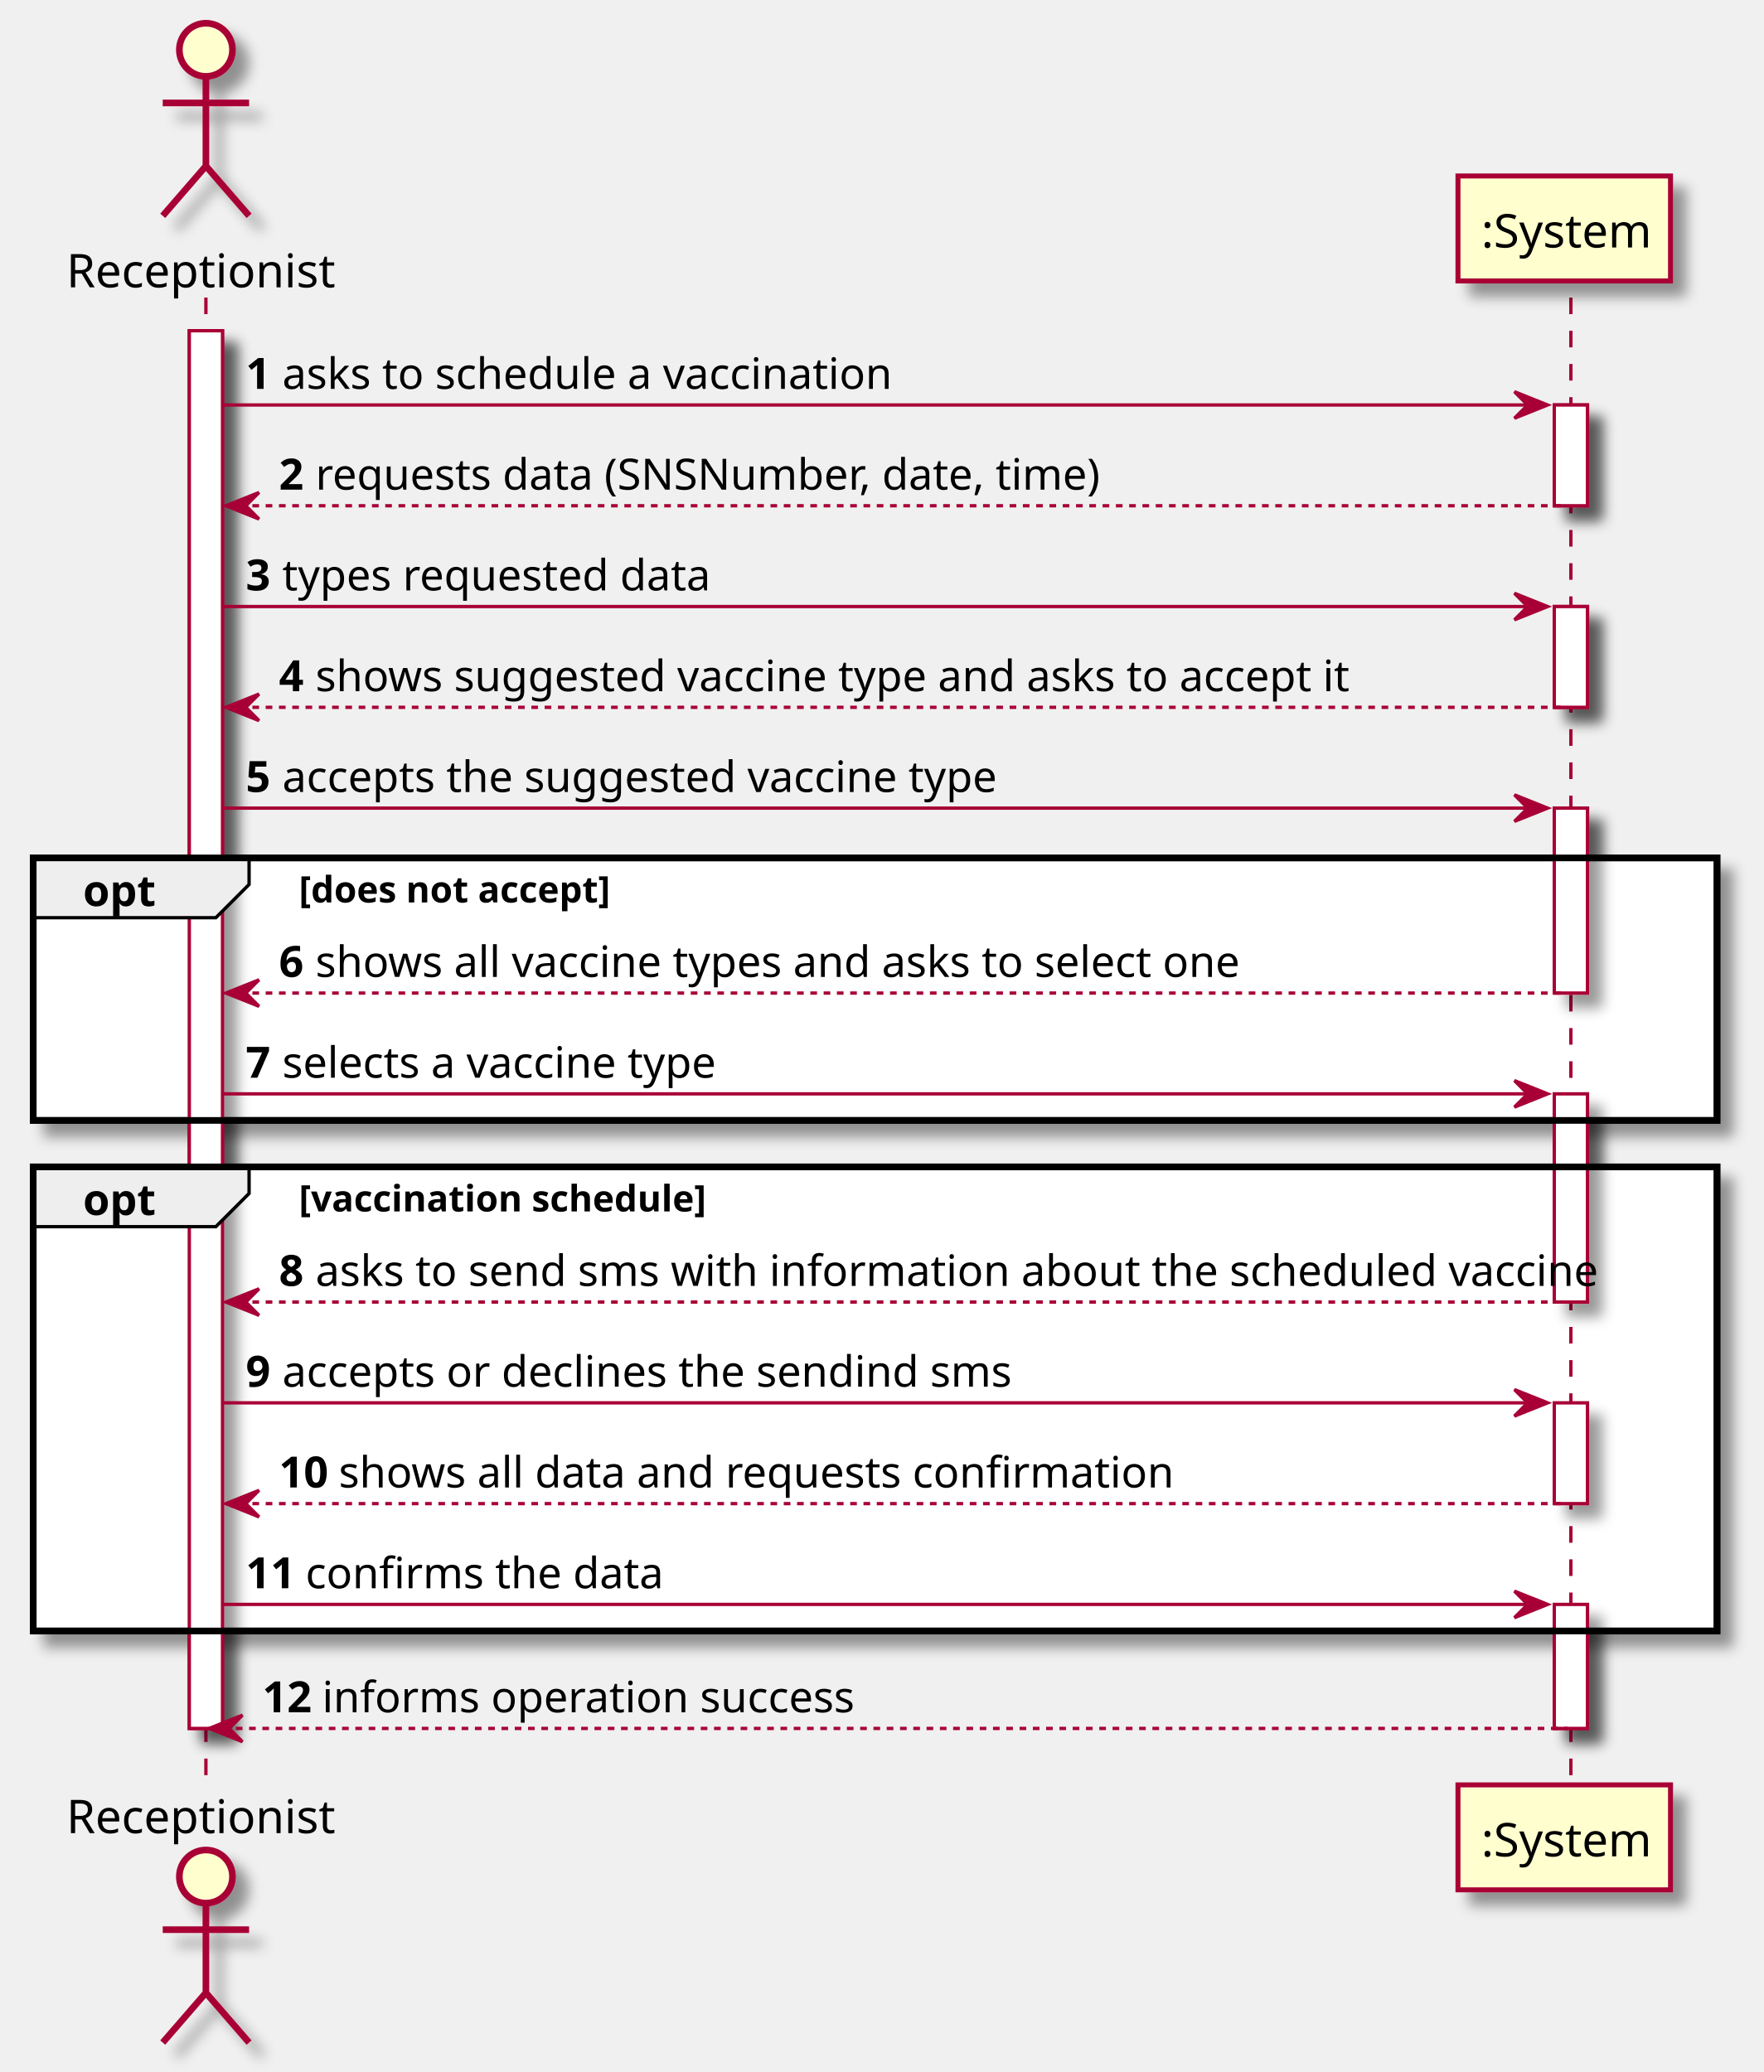
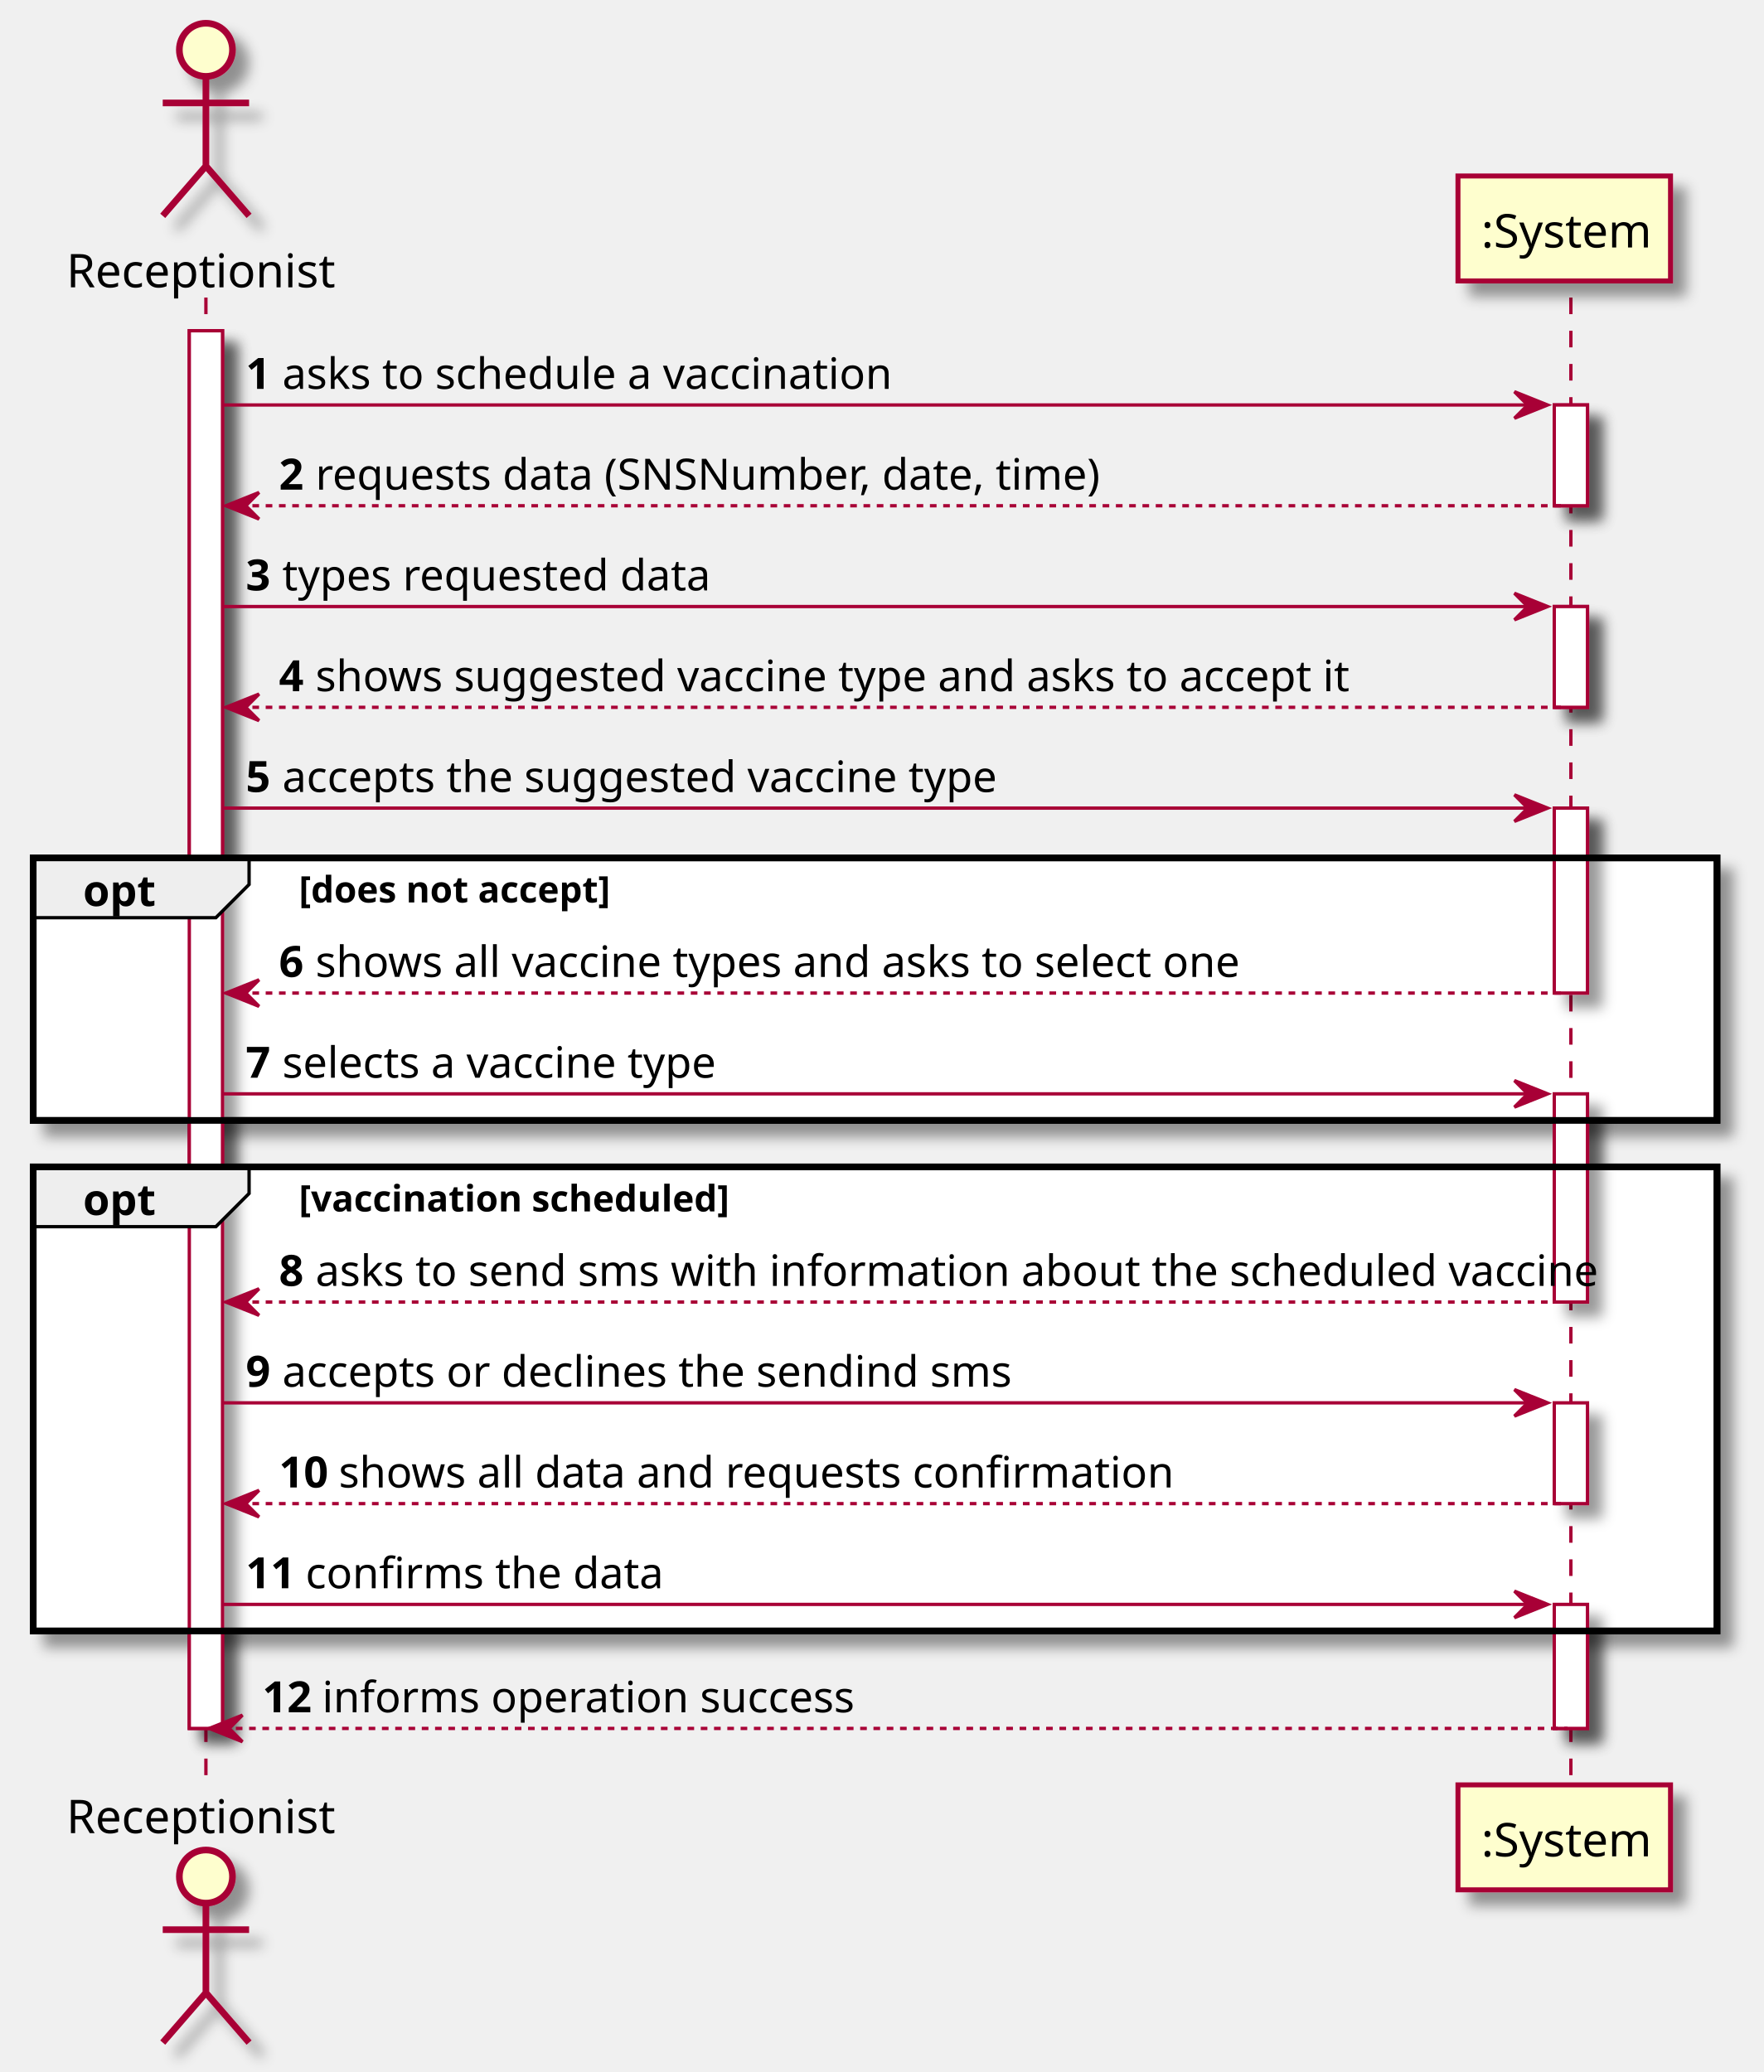
<svg xmlns="http://www.w3.org/2000/svg" contentScriptType="application/ecmascript" contentStyleType="text/css" height="624px" preserveAspectRatio="none" style="width:531px;height:624px;background:#FFFFFF;" version="1.1" viewBox="0 0 531 624" width="531px" zoomAndPan="magnify">
  <defs>
-     <filter height="300%" id="f5vmo7ioieix2" width="300%" x="-1" y="-1">
+     <filter height="300%" id="fivzc0ege8oye" width="300%" x="-1" y="-1">
      <feGaussianBlur result="blurOut" stdDeviation="2.0" />
      <feColorMatrix in="blurOut" result="blurOut2" type="matrix" values="0 0 0 0 0 0 0 0 0 0 0 0 0 0 0 0 0 0 .4 0" />
      <feOffset dx="4.0" dy="4.0" in="blurOut2" result="blurOut3" />
      <feBlend in="SourceGraphic" in2="blurOut3" mode="normal" />
    </filter>
  </defs>
  <g>
-     <rect fill="#FFFFFF" filter="url(#f5vmo7ioieix2)" height="420.922" style="stroke:#A80036;stroke-width:1.0;" width="10" x="57" y="99.609" />
-     <rect fill="#FFFFFF" filter="url(#f5vmo7ioieix2)" height="30.352" style="stroke:#A80036;stroke-width:1.0;" width="10" x="468" y="121.961" />
-     <rect fill="#FFFFFF" filter="url(#f5vmo7ioieix2)" height="30.352" style="stroke:#A80036;stroke-width:1.0;" width="10" x="468" y="182.664" />
-     <rect fill="#FFFFFF" filter="url(#f5vmo7ioieix2)" height="55.703" style="stroke:#A80036;stroke-width:1.0;" width="10" x="468" y="243.367" />
-     <rect fill="#FFFFFF" filter="url(#f5vmo7ioieix2)" height="62.703" style="stroke:#A80036;stroke-width:1.0;" width="10" x="468" y="329.422" />
-     <rect fill="#FFFFFF" filter="url(#f5vmo7ioieix2)" height="30.352" style="stroke:#A80036;stroke-width:1.0;" width="10" x="468" y="422.477" />
-     <rect fill="#FFFFFF" filter="url(#f5vmo7ioieix2)" height="37.352" style="stroke:#A80036;stroke-width:1.0;" width="10" x="468" y="483.18" />
-     <rect fill="#FFFFFF" filter="url(#f5vmo7ioieix2)" height="79.055" style="stroke:#000000;stroke-width:2.0;" width="507" x="10" y="258.367" />
-     <rect fill="#FFFFFF" filter="url(#f5vmo7ioieix2)" height="139.758" style="stroke:#000000;stroke-width:2.0;" width="507" x="10" y="351.422" />
+     <rect fill="#FFFFFF" filter="url(#fivzc0ege8oye)" height="420.922" style="stroke:#A80036;stroke-width:1.0;" width="10" x="57" y="99.609" />
+     <rect fill="#FFFFFF" filter="url(#fivzc0ege8oye)" height="30.352" style="stroke:#A80036;stroke-width:1.0;" width="10" x="468" y="121.961" />
+     <rect fill="#FFFFFF" filter="url(#fivzc0ege8oye)" height="30.352" style="stroke:#A80036;stroke-width:1.0;" width="10" x="468" y="182.664" />
+     <rect fill="#FFFFFF" filter="url(#fivzc0ege8oye)" height="55.703" style="stroke:#A80036;stroke-width:1.0;" width="10" x="468" y="243.367" />
+     <rect fill="#FFFFFF" filter="url(#fivzc0ege8oye)" height="62.703" style="stroke:#A80036;stroke-width:1.0;" width="10" x="468" y="329.422" />
+     <rect fill="#FFFFFF" filter="url(#fivzc0ege8oye)" height="30.352" style="stroke:#A80036;stroke-width:1.0;" width="10" x="468" y="422.477" />
+     <rect fill="#FFFFFF" filter="url(#fivzc0ege8oye)" height="37.352" style="stroke:#A80036;stroke-width:1.0;" width="10" x="468" y="483.18" />
+     <rect fill="#FFFFFF" filter="url(#fivzc0ege8oye)" height="79.055" style="stroke:#000000;stroke-width:2.0;" width="507" x="10" y="258.367" />
+     <rect fill="#FFFFFF" filter="url(#fivzc0ege8oye)" height="139.758" style="stroke:#000000;stroke-width:2.0;" width="507" x="10" y="351.422" />
    <line style="stroke:#A80036;stroke-width:1.0;stroke-dasharray:5.0,5.0;" x1="62" x2="62" y1="89.609" y2="538.531" />
    <line style="stroke:#A80036;stroke-width:1.0;stroke-dasharray:5.0,5.0;" x1="473" x2="473" y1="89.609" y2="538.531" />
    <text fill="#000000" font-family="sans-serif" font-size="14" lengthAdjust="spacing" textLength="78" x="20" y="86.533">Receptionist</text>
-     <ellipse cx="62" cy="15" fill="#FEFECE" filter="url(#f5vmo7ioieix2)" rx="8" ry="8" style="stroke:#A80036;stroke-width:2.0;" />
-     <path d="M62,23 L62,50 M49,31 L75,31 M62,50 L49,65 M62,50 L75,65 " fill="none" filter="url(#f5vmo7ioieix2)" style="stroke:#A80036;stroke-width:2.0;" />
+     <ellipse cx="62" cy="15" fill="#FEFECE" filter="url(#fivzc0ege8oye)" rx="8" ry="8" style="stroke:#A80036;stroke-width:2.0;" />
+     <path d="M62,23 L62,50 M49,31 L75,31 M62,50 L49,65 M62,50 L75,65 " fill="none" filter="url(#fivzc0ege8oye)" style="stroke:#A80036;stroke-width:2.0;" />
    <text fill="#000000" font-family="sans-serif" font-size="14" lengthAdjust="spacing" textLength="78" x="20" y="552.064">Receptionist</text>
-     <ellipse cx="62" cy="565.141" fill="#FEFECE" filter="url(#f5vmo7ioieix2)" rx="8" ry="8" style="stroke:#A80036;stroke-width:2.0;" />
-     <path d="M62,573.141 L62,600.141 M49,581.141 L75,581.141 M62,600.141 L49,615.141 M62,600.141 L75,615.141 " fill="none" filter="url(#f5vmo7ioieix2)" style="stroke:#A80036;stroke-width:2.0;" />
-     <rect fill="#FEFECE" filter="url(#f5vmo7ioieix2)" height="31.609" style="stroke:#A80036;stroke-width:1.5;" width="64" x="439" y="53" />
+     <ellipse cx="62" cy="565.141" fill="#FEFECE" filter="url(#fivzc0ege8oye)" rx="8" ry="8" style="stroke:#A80036;stroke-width:2.0;" />
+     <path d="M62,573.141 L62,600.141 M49,581.141 L75,581.141 M62,600.141 L49,615.141 M62,600.141 L75,615.141 " fill="none" filter="url(#fivzc0ege8oye)" style="stroke:#A80036;stroke-width:2.0;" />
+     <rect fill="#FEFECE" filter="url(#fivzc0ege8oye)" height="31.609" style="stroke:#A80036;stroke-width:1.5;" width="64" x="439" y="53" />
    <text fill="#000000" font-family="sans-serif" font-size="14" lengthAdjust="spacing" textLength="50" x="446" y="74.533">:System</text>
-     <rect fill="#FEFECE" filter="url(#f5vmo7ioieix2)" height="31.609" style="stroke:#A80036;stroke-width:1.5;" width="64" x="439" y="537.531" />
+     <rect fill="#FEFECE" filter="url(#fivzc0ege8oye)" height="31.609" style="stroke:#A80036;stroke-width:1.5;" width="64" x="439" y="537.531" />
    <text fill="#000000" font-family="sans-serif" font-size="14" lengthAdjust="spacing" textLength="50" x="446" y="559.064">:System</text>
-     <rect fill="#FFFFFF" filter="url(#f5vmo7ioieix2)" height="420.922" style="stroke:#A80036;stroke-width:1.0;" width="10" x="57" y="99.609" />
-     <rect fill="#FFFFFF" filter="url(#f5vmo7ioieix2)" height="30.352" style="stroke:#A80036;stroke-width:1.0;" width="10" x="468" y="121.961" />
-     <rect fill="#FFFFFF" filter="url(#f5vmo7ioieix2)" height="30.352" style="stroke:#A80036;stroke-width:1.0;" width="10" x="468" y="182.664" />
-     <rect fill="#FFFFFF" filter="url(#f5vmo7ioieix2)" height="55.703" style="stroke:#A80036;stroke-width:1.0;" width="10" x="468" y="243.367" />
-     <rect fill="#FFFFFF" filter="url(#f5vmo7ioieix2)" height="62.703" style="stroke:#A80036;stroke-width:1.0;" width="10" x="468" y="329.422" />
-     <rect fill="#FFFFFF" filter="url(#f5vmo7ioieix2)" height="30.352" style="stroke:#A80036;stroke-width:1.0;" width="10" x="468" y="422.477" />
-     <rect fill="#FFFFFF" filter="url(#f5vmo7ioieix2)" height="37.352" style="stroke:#A80036;stroke-width:1.0;" width="10" x="468" y="483.18" />
+     <rect fill="#FFFFFF" filter="url(#fivzc0ege8oye)" height="420.922" style="stroke:#A80036;stroke-width:1.0;" width="10" x="57" y="99.609" />
+     <rect fill="#FFFFFF" filter="url(#fivzc0ege8oye)" height="30.352" style="stroke:#A80036;stroke-width:1.0;" width="10" x="468" y="121.961" />
+     <rect fill="#FFFFFF" filter="url(#fivzc0ege8oye)" height="30.352" style="stroke:#A80036;stroke-width:1.0;" width="10" x="468" y="182.664" />
+     <rect fill="#FFFFFF" filter="url(#fivzc0ege8oye)" height="55.703" style="stroke:#A80036;stroke-width:1.0;" width="10" x="468" y="243.367" />
+     <rect fill="#FFFFFF" filter="url(#fivzc0ege8oye)" height="62.703" style="stroke:#A80036;stroke-width:1.0;" width="10" x="468" y="329.422" />
+     <rect fill="#FFFFFF" filter="url(#fivzc0ege8oye)" height="30.352" style="stroke:#A80036;stroke-width:1.0;" width="10" x="468" y="422.477" />
+     <rect fill="#FFFFFF" filter="url(#fivzc0ege8oye)" height="37.352" style="stroke:#A80036;stroke-width:1.0;" width="10" x="468" y="483.18" />
    <polygon fill="#A80036" points="456,117.961,466,121.961,456,125.961,460,121.961" style="stroke:#A80036;stroke-width:1.0;" />
    <line style="stroke:#A80036;stroke-width:1.0;" x1="67" x2="462" y1="121.961" y2="121.961" />
    <text fill="#000000" font-family="sans-serif" font-size="13" font-weight="bold" lengthAdjust="spacing" textLength="7" x="74" y="117.105">1</text>
    <text fill="#000000" font-family="sans-serif" font-size="13" lengthAdjust="spacing" textLength="178" x="85" y="117.105">asks to schedule a vaccination</text>
    <polygon fill="#A80036" points="78,148.312,68,152.312,78,156.312,74,152.312" style="stroke:#A80036;stroke-width:1.0;" />
    <line style="stroke:#A80036;stroke-width:1.0;stroke-dasharray:2.0,2.0;" x1="72" x2="472" y1="152.312" y2="152.312" />
    <text fill="#000000" font-family="sans-serif" font-size="13" font-weight="bold" lengthAdjust="spacing" textLength="7" x="84" y="147.456">2</text>
    <text fill="#000000" font-family="sans-serif" font-size="13" lengthAdjust="spacing" textLength="229" x="95" y="147.456">requests data (SNSNumber, date, time)</text>
    <polygon fill="#A80036" points="456,178.664,466,182.664,456,186.664,460,182.664" style="stroke:#A80036;stroke-width:1.0;" />
    <line style="stroke:#A80036;stroke-width:1.0;" x1="67" x2="462" y1="182.664" y2="182.664" />
    <text fill="#000000" font-family="sans-serif" font-size="13" font-weight="bold" lengthAdjust="spacing" textLength="7" x="74" y="177.808">3</text>
    <text fill="#000000" font-family="sans-serif" font-size="13" lengthAdjust="spacing" textLength="122" x="85" y="177.808">types requested data</text>
    <polygon fill="#A80036" points="78,209.016,68,213.016,78,217.016,74,213.016" style="stroke:#A80036;stroke-width:1.0;" />
    <line style="stroke:#A80036;stroke-width:1.0;stroke-dasharray:2.0,2.0;" x1="72" x2="472" y1="213.016" y2="213.016" />
    <text fill="#000000" font-family="sans-serif" font-size="13" font-weight="bold" lengthAdjust="spacing" textLength="7" x="84" y="208.159">4</text>
    <text fill="#000000" font-family="sans-serif" font-size="13" lengthAdjust="spacing" textLength="303" x="95" y="208.159">shows suggested vaccine type and asks to accept it</text>
    <polygon fill="#A80036" points="456,239.367,466,243.367,456,247.367,460,243.367" style="stroke:#A80036;stroke-width:1.0;" />
    <line style="stroke:#A80036;stroke-width:1.0;" x1="67" x2="462" y1="243.367" y2="243.367" />
    <text fill="#000000" font-family="sans-serif" font-size="13" font-weight="bold" lengthAdjust="spacing" textLength="7" x="74" y="238.511">5</text>
    <text fill="#000000" font-family="sans-serif" font-size="13" lengthAdjust="spacing" textLength="208" x="85" y="238.511">accepts the suggested vaccine type</text>
    <path d="M10,258.367 L75,258.367 L75,266.367 L65,276.367 L10,276.367 L10,258.367 " fill="#EEEEEE" style="stroke:#000000;stroke-width:1.0;" />
    <rect fill="none" height="79.055" style="stroke:#000000;stroke-width:2.0;" width="507" x="10" y="258.367" />
    <text fill="#000000" font-family="sans-serif" font-size="13" font-weight="bold" lengthAdjust="spacing" textLength="20" x="25" y="272.862">opt</text>
    <text fill="#000000" font-family="sans-serif" font-size="11" font-weight="bold" lengthAdjust="spacing" textLength="96" x="90" y="271.786">[does not accept]</text>
    <polygon fill="#A80036" points="78,295.07,68,299.07,78,303.07,74,299.07" style="stroke:#A80036;stroke-width:1.0;" />
    <line style="stroke:#A80036;stroke-width:1.0;stroke-dasharray:2.0,2.0;" x1="72" x2="472" y1="299.07" y2="299.07" />
    <text fill="#000000" font-family="sans-serif" font-size="13" font-weight="bold" lengthAdjust="spacing" textLength="7" x="84" y="294.214">6</text>
    <text fill="#000000" font-family="sans-serif" font-size="13" lengthAdjust="spacing" textLength="273" x="95" y="294.214">shows all vaccine types and asks to select one</text>
    <polygon fill="#A80036" points="456,325.422,466,329.422,456,333.422,460,329.422" style="stroke:#A80036;stroke-width:1.0;" />
    <line style="stroke:#A80036;stroke-width:1.0;" x1="67" x2="462" y1="329.422" y2="329.422" />
    <text fill="#000000" font-family="sans-serif" font-size="13" font-weight="bold" lengthAdjust="spacing" textLength="7" x="74" y="324.565">7</text>
    <text fill="#000000" font-family="sans-serif" font-size="13" lengthAdjust="spacing" textLength="129" x="85" y="324.565">selects a vaccine type</text>
    <path d="M10,351.422 L75,351.422 L75,359.422 L65,369.422 L10,369.422 L10,351.422 " fill="#EEEEEE" style="stroke:#000000;stroke-width:1.0;" />
    <rect fill="none" height="139.758" style="stroke:#000000;stroke-width:2.0;" width="507" x="10" y="351.422" />
    <text fill="#000000" font-family="sans-serif" font-size="13" font-weight="bold" lengthAdjust="spacing" textLength="20" x="25" y="365.917">opt</text>
-     <text fill="#000000" font-family="sans-serif" font-size="11" font-weight="bold" lengthAdjust="spacing" textLength="123" x="90" y="364.841">[vaccination schedule]</text>
+     <text fill="#000000" font-family="sans-serif" font-size="11" font-weight="bold" lengthAdjust="spacing" textLength="130" x="90" y="364.841">[vaccination scheduled]</text>
    <polygon fill="#A80036" points="78,388.125,68,392.125,78,396.125,74,392.125" style="stroke:#A80036;stroke-width:1.0;" />
    <line style="stroke:#A80036;stroke-width:1.0;stroke-dasharray:2.0,2.0;" x1="72" x2="472" y1="392.125" y2="392.125" />
    <text fill="#000000" font-family="sans-serif" font-size="13" font-weight="bold" lengthAdjust="spacing" textLength="7" x="84" y="387.269">8</text>
    <text fill="#000000" font-family="sans-serif" font-size="13" lengthAdjust="spacing" textLength="366" x="95" y="387.269">asks to send sms with information about the scheduled vaccine</text>
    <polygon fill="#A80036" points="456,418.477,466,422.477,456,426.477,460,422.477" style="stroke:#A80036;stroke-width:1.0;" />
    <line style="stroke:#A80036;stroke-width:1.0;" x1="67" x2="462" y1="422.477" y2="422.477" />
    <text fill="#000000" font-family="sans-serif" font-size="13" font-weight="bold" lengthAdjust="spacing" textLength="7" x="74" y="417.62">9</text>
    <text fill="#000000" font-family="sans-serif" font-size="13" lengthAdjust="spacing" textLength="213" x="85" y="417.62">accepts or declines the sendind sms</text>
    <polygon fill="#A80036" points="78,448.828,68,452.828,78,456.828,74,452.828" style="stroke:#A80036;stroke-width:1.0;" />
    <line style="stroke:#A80036;stroke-width:1.0;stroke-dasharray:2.0,2.0;" x1="72" x2="472" y1="452.828" y2="452.828" />
    <text fill="#000000" font-family="sans-serif" font-size="13" font-weight="bold" lengthAdjust="spacing" textLength="14" x="84" y="447.972">10</text>
    <text fill="#000000" font-family="sans-serif" font-size="13" lengthAdjust="spacing" textLength="236" x="102" y="447.972">shows all data and requests confirmation</text>
    <polygon fill="#A80036" points="456,479.18,466,483.18,456,487.18,460,483.18" style="stroke:#A80036;stroke-width:1.0;" />
    <line style="stroke:#A80036;stroke-width:1.0;" x1="67" x2="462" y1="483.18" y2="483.18" />
    <text fill="#000000" font-family="sans-serif" font-size="13" font-weight="bold" lengthAdjust="spacing" textLength="14" x="74" y="478.323">11</text>
    <text fill="#000000" font-family="sans-serif" font-size="13" lengthAdjust="spacing" textLength="100" x="92" y="478.323">confirms the data</text>
    <polygon fill="#A80036" points="73,516.531,63,520.531,73,524.531,69,520.531" style="stroke:#A80036;stroke-width:1.0;" />
    <line style="stroke:#A80036;stroke-width:1.0;stroke-dasharray:2.0,2.0;" x1="67" x2="472" y1="520.531" y2="520.531" />
    <text fill="#000000" font-family="sans-serif" font-size="13" font-weight="bold" lengthAdjust="spacing" textLength="14" x="79" y="515.675">12</text>
    <text fill="#000000" font-family="sans-serif" font-size="13" lengthAdjust="spacing" textLength="152" x="97" y="515.675">informs operation success</text>
  </g>
</svg>
